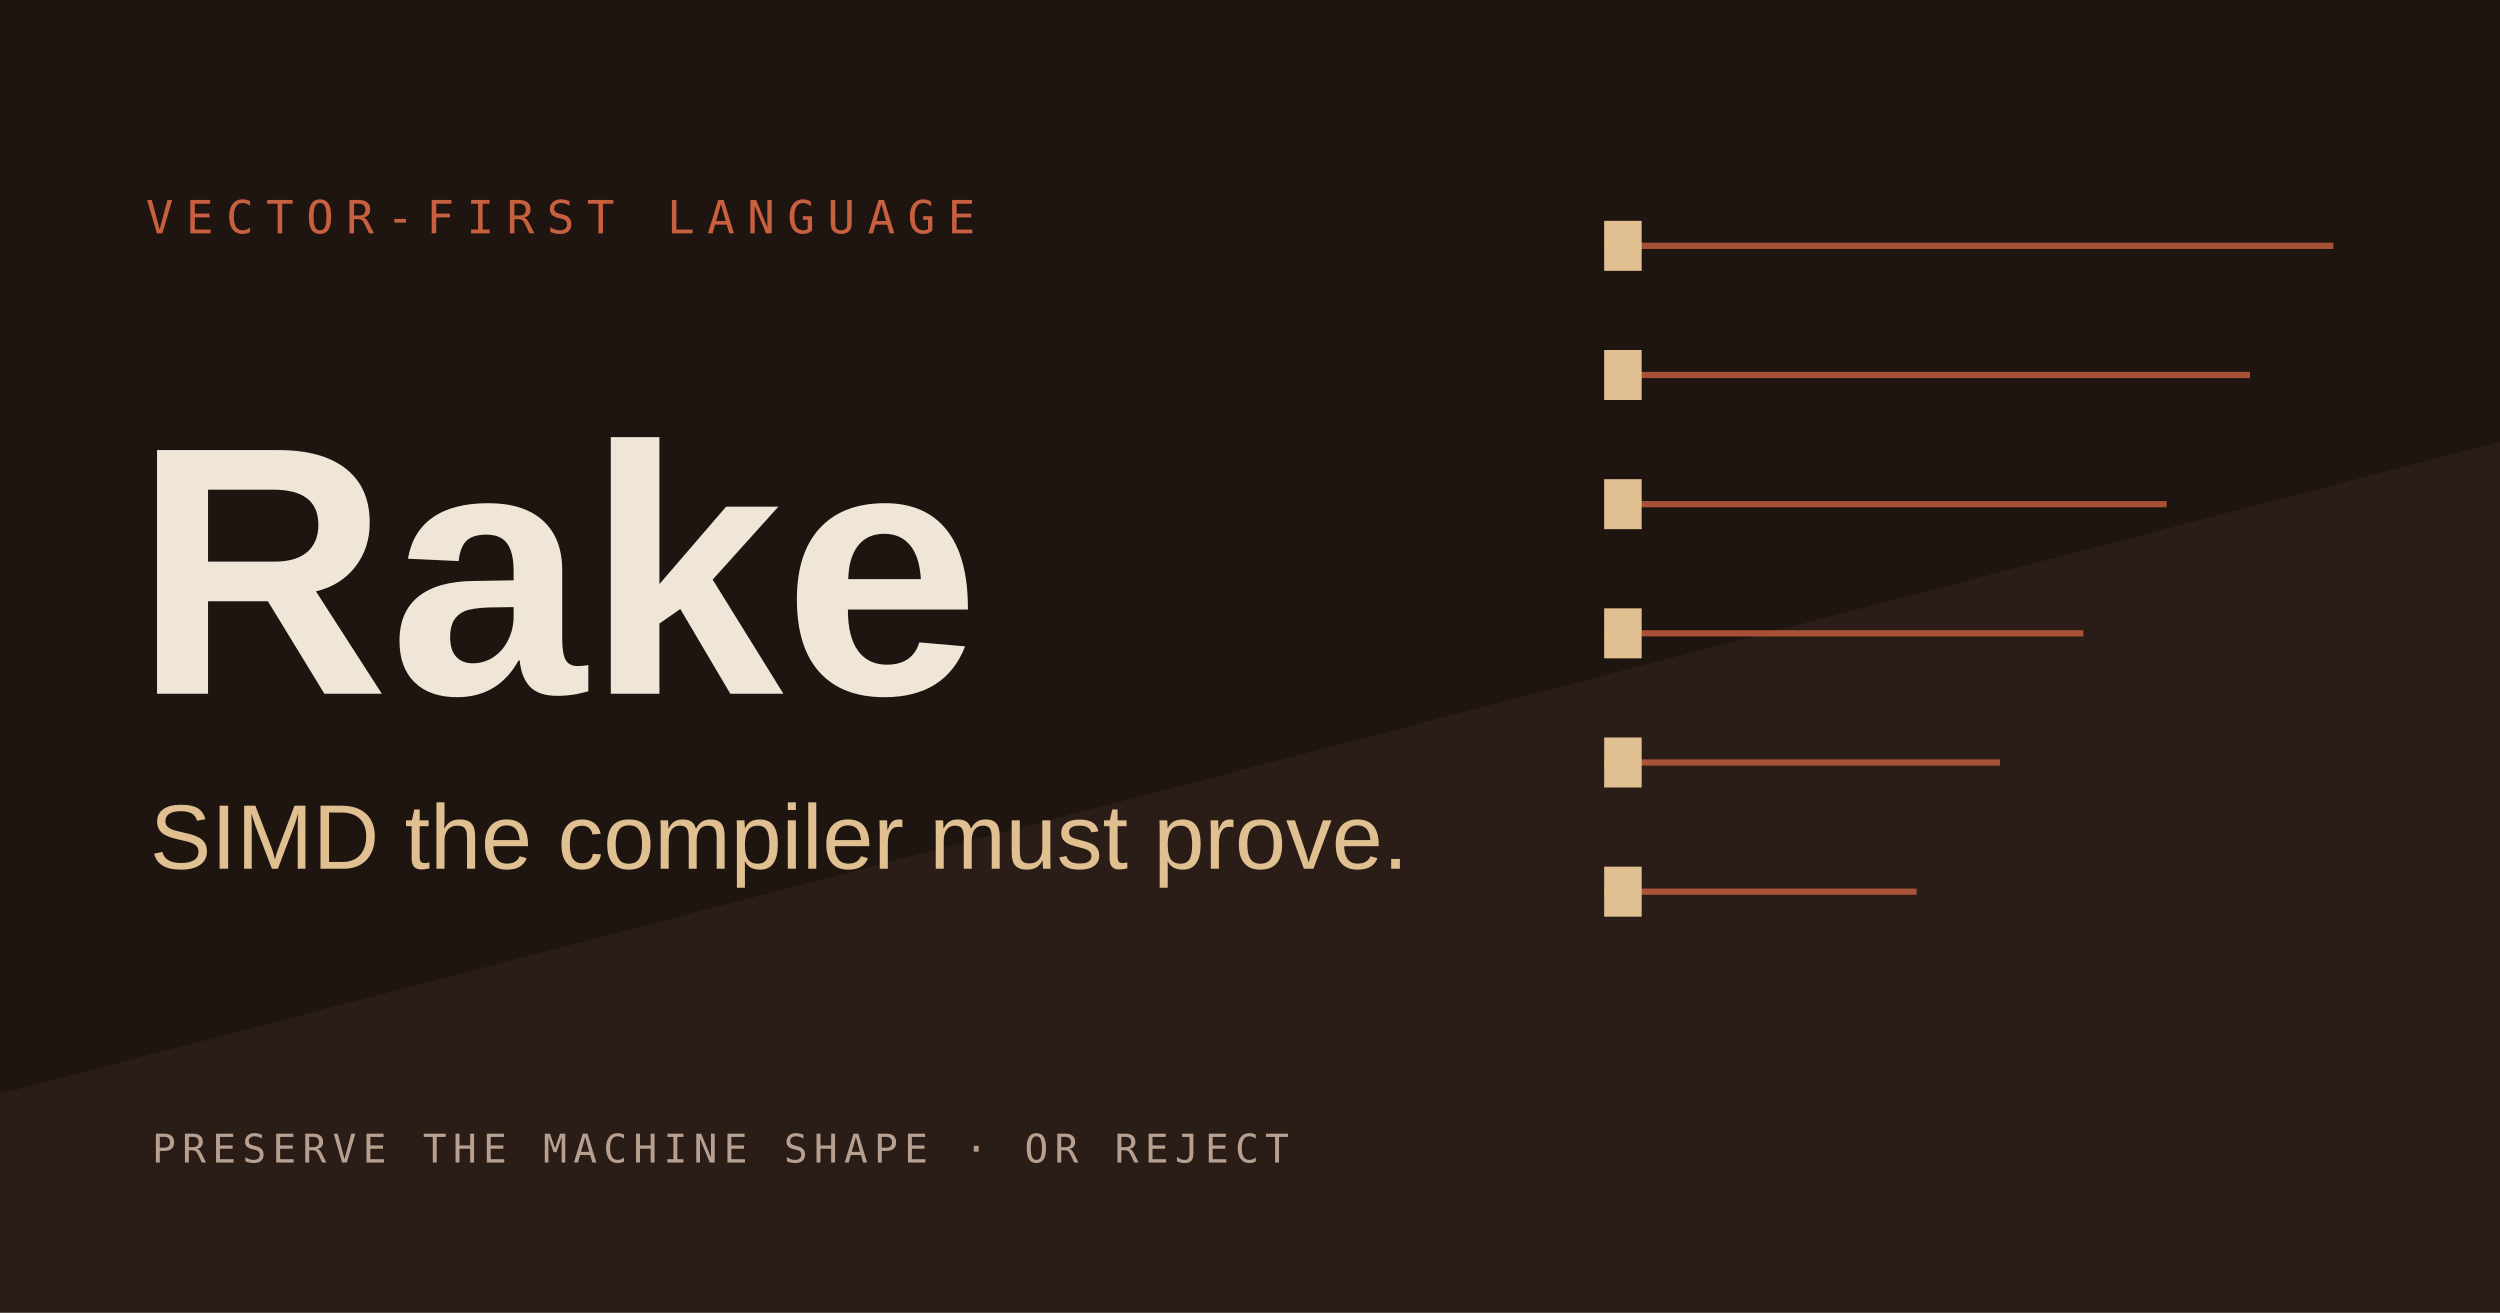
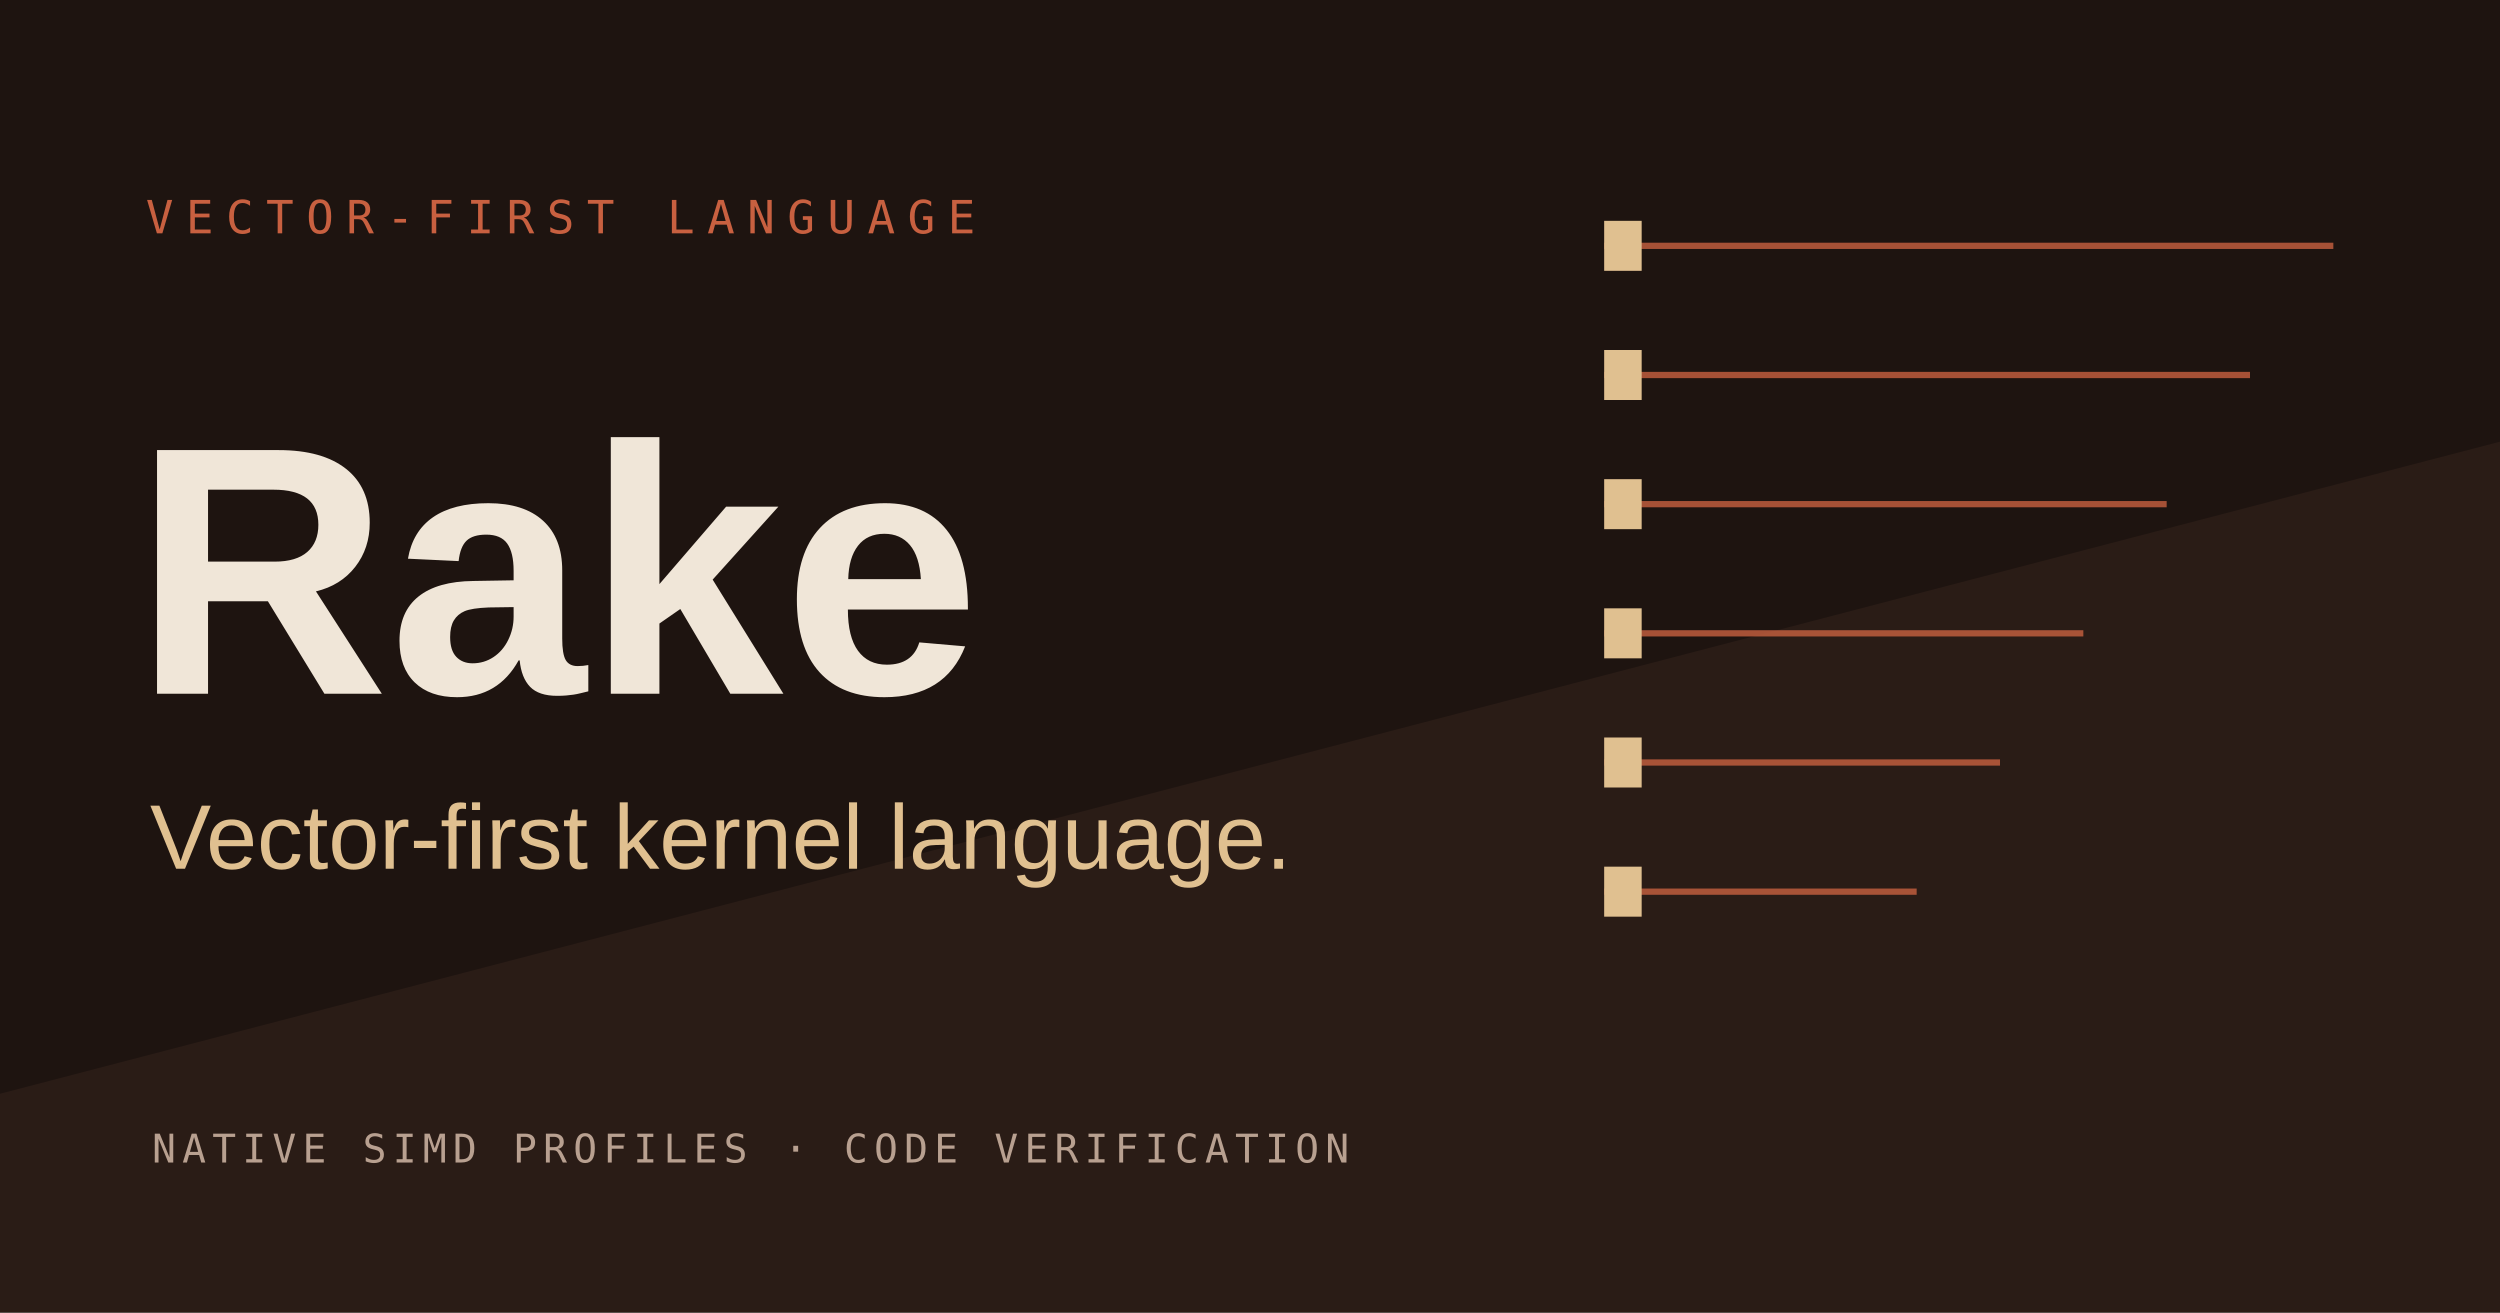
<svg xmlns="http://www.w3.org/2000/svg" width="1200" height="630" viewBox="0 0 1200 630">
  <rect width="1200" height="630" fill="#1e1410" />
  <path d="M0 525L1200 212V630H0Z" fill="#2a1c16" />
  <g fill="none" stroke="#c86040" stroke-width="3" opacity=".8">
    <path d="M770 118L1120 118M770 180L1080 180M770 242L1040 242M770 304L1000 304M770 366L960 366M770 428L920 428" />
  </g>
  <g fill="#e0c090">
    <rect x="770" y="106" width="18" height="24" />
    <rect x="770" y="168" width="18" height="24" />
    <rect x="770" y="230" width="18" height="24" />
    <rect x="770" y="292" width="18" height="24" />
    <rect x="770" y="354" width="18" height="24" />
    <rect x="770" y="416" width="18" height="24" />
  </g>
  <text x="70" y="112" fill="#c86040" font-family="ui-monospace, monospace" font-size="22" letter-spacing="6">VECTOR-FIRST LANGUAGE</text>
  <text x="64" y="333" fill="#f0e6d8" font-family="Arial, sans-serif" font-size="170" font-weight="700">Rake</text>
-   <text x="72" y="417" fill="#e0c090" font-family="Arial, sans-serif" font-size="44">SIMD the compiler must prove.</text>
-   <text x="73" y="558" fill="#b8a090" font-family="ui-monospace, monospace" font-size="19" letter-spacing="3">PRESERVE THE MACHINE SHAPE · OR REJECT</text>
+   <text x="72" y="417" fill="#e0c090" font-family="Arial, sans-serif" font-size="44">Vector-first kernel language.</text>
+   <text x="73" y="558" fill="#b8a090" font-family="ui-monospace, monospace" font-size="19" letter-spacing="3">NATIVE SIMD PROFILES · CODE VERIFICATION</text>
</svg>
